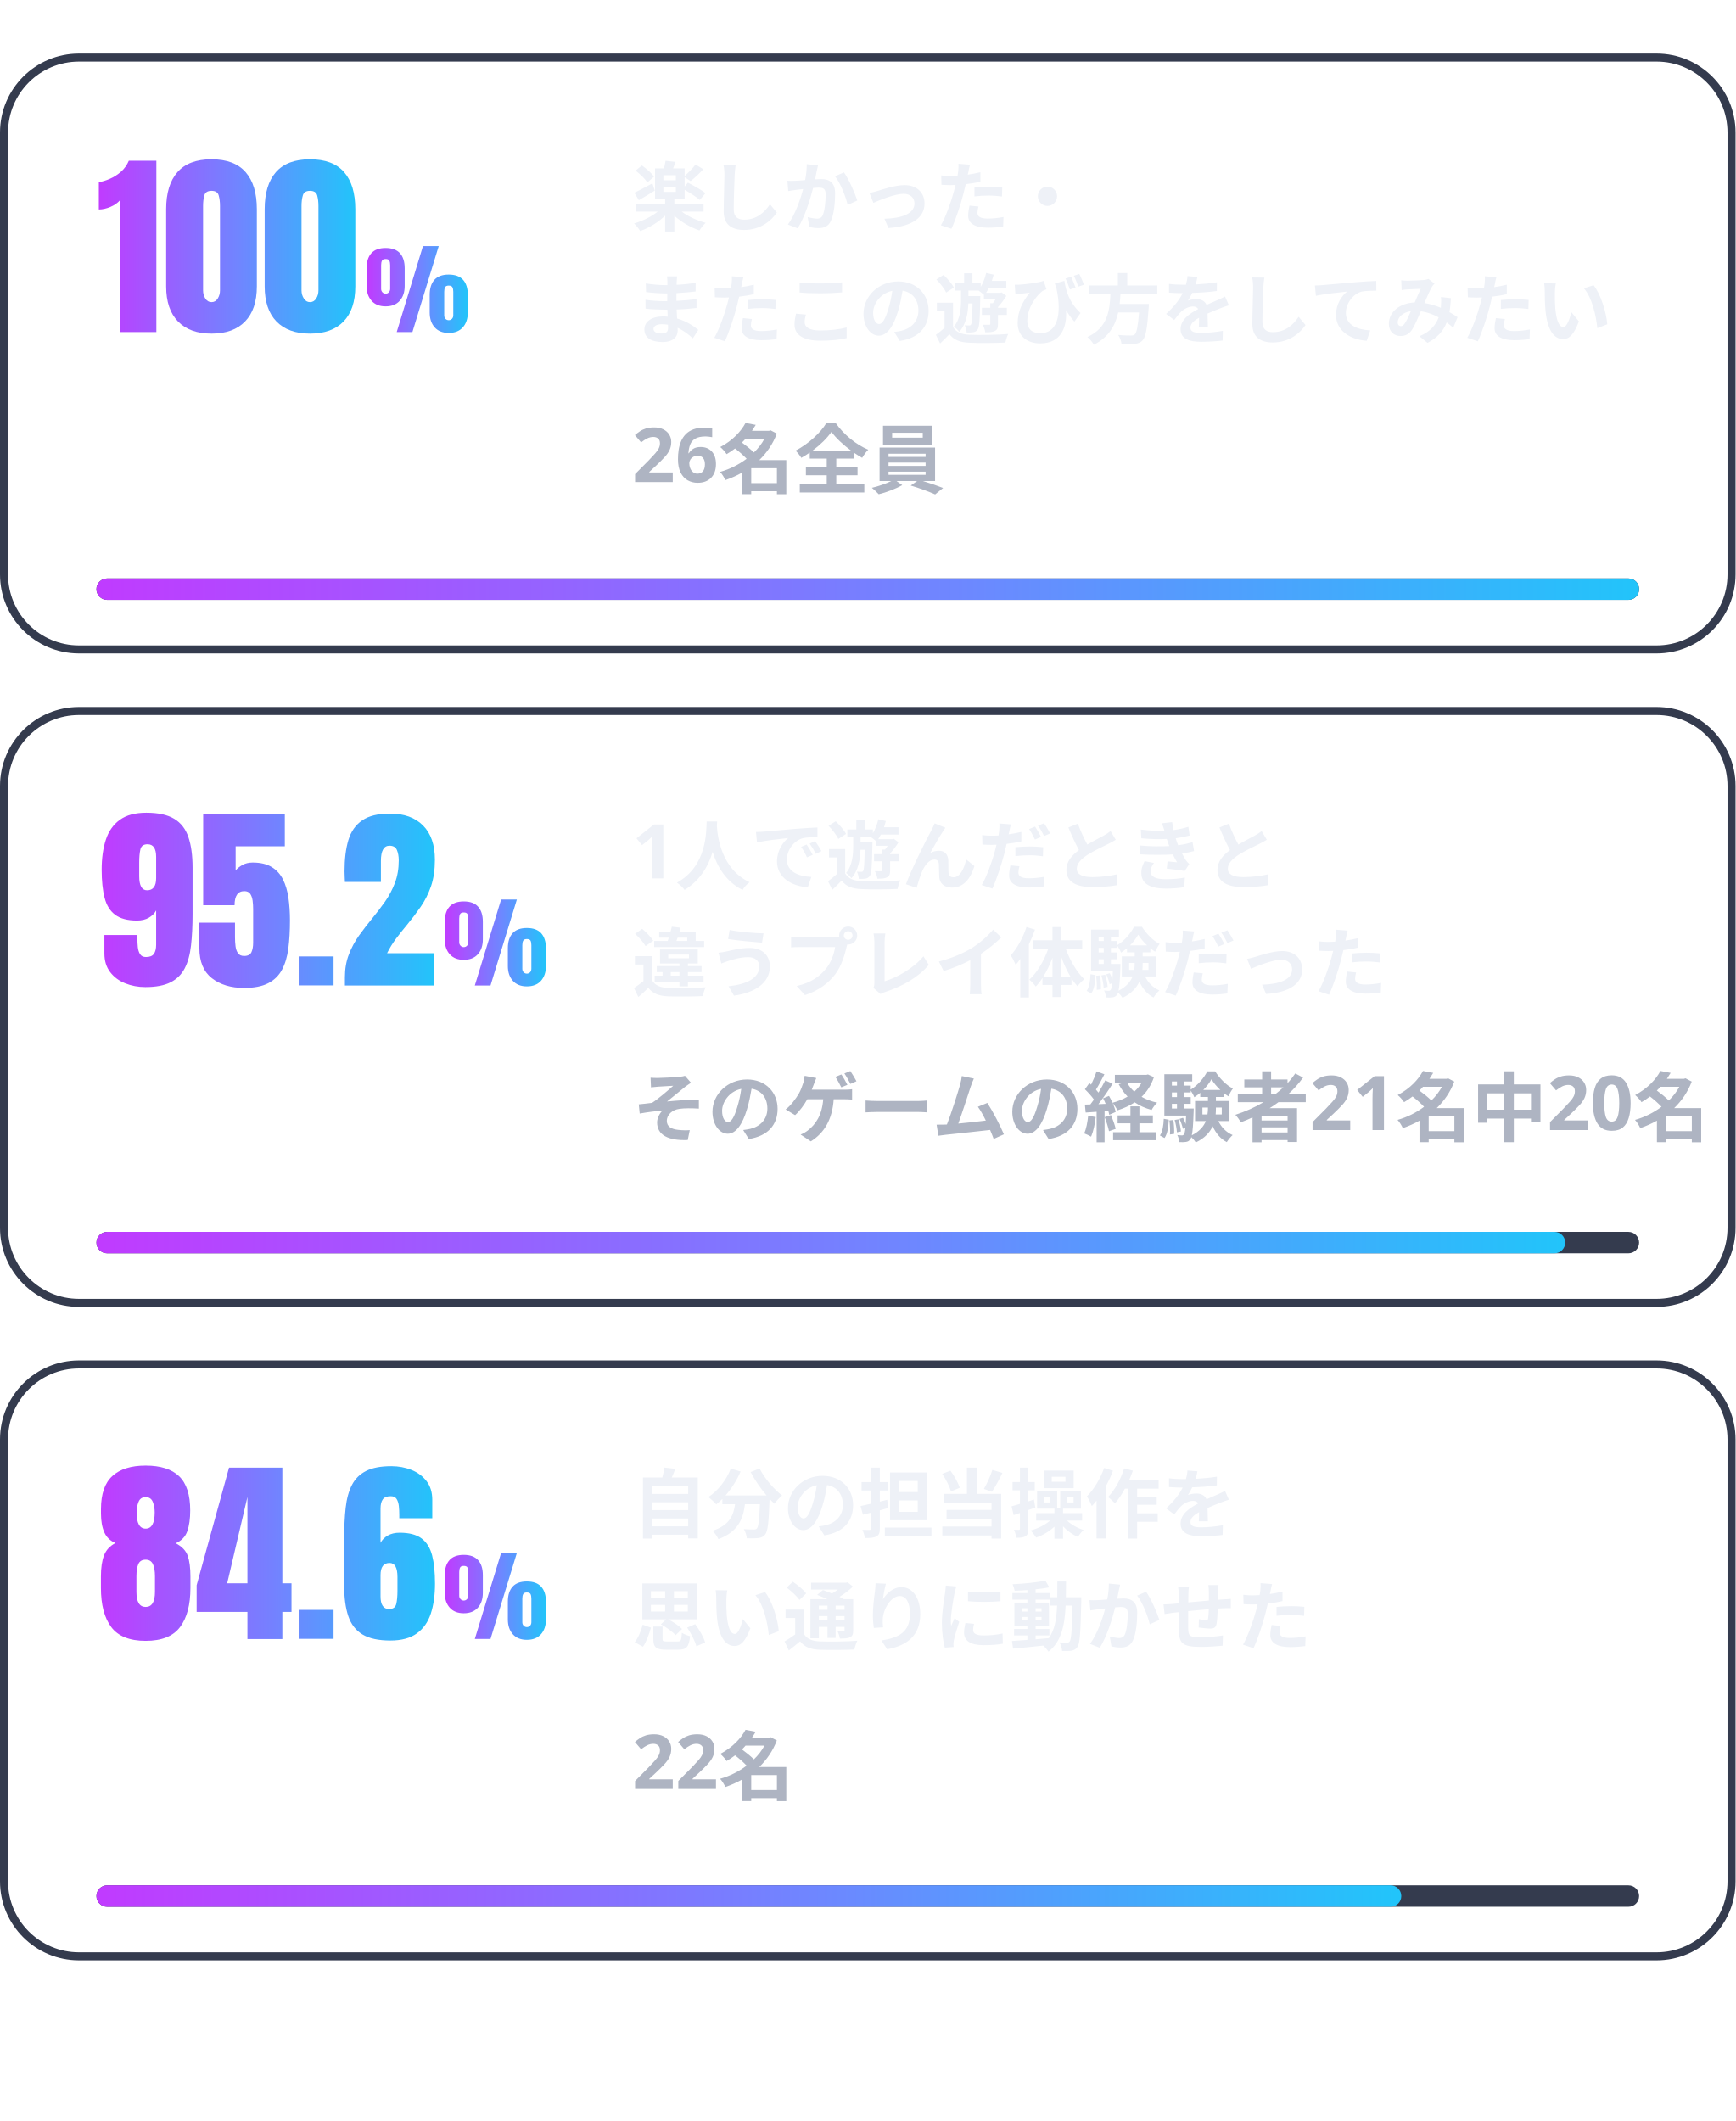
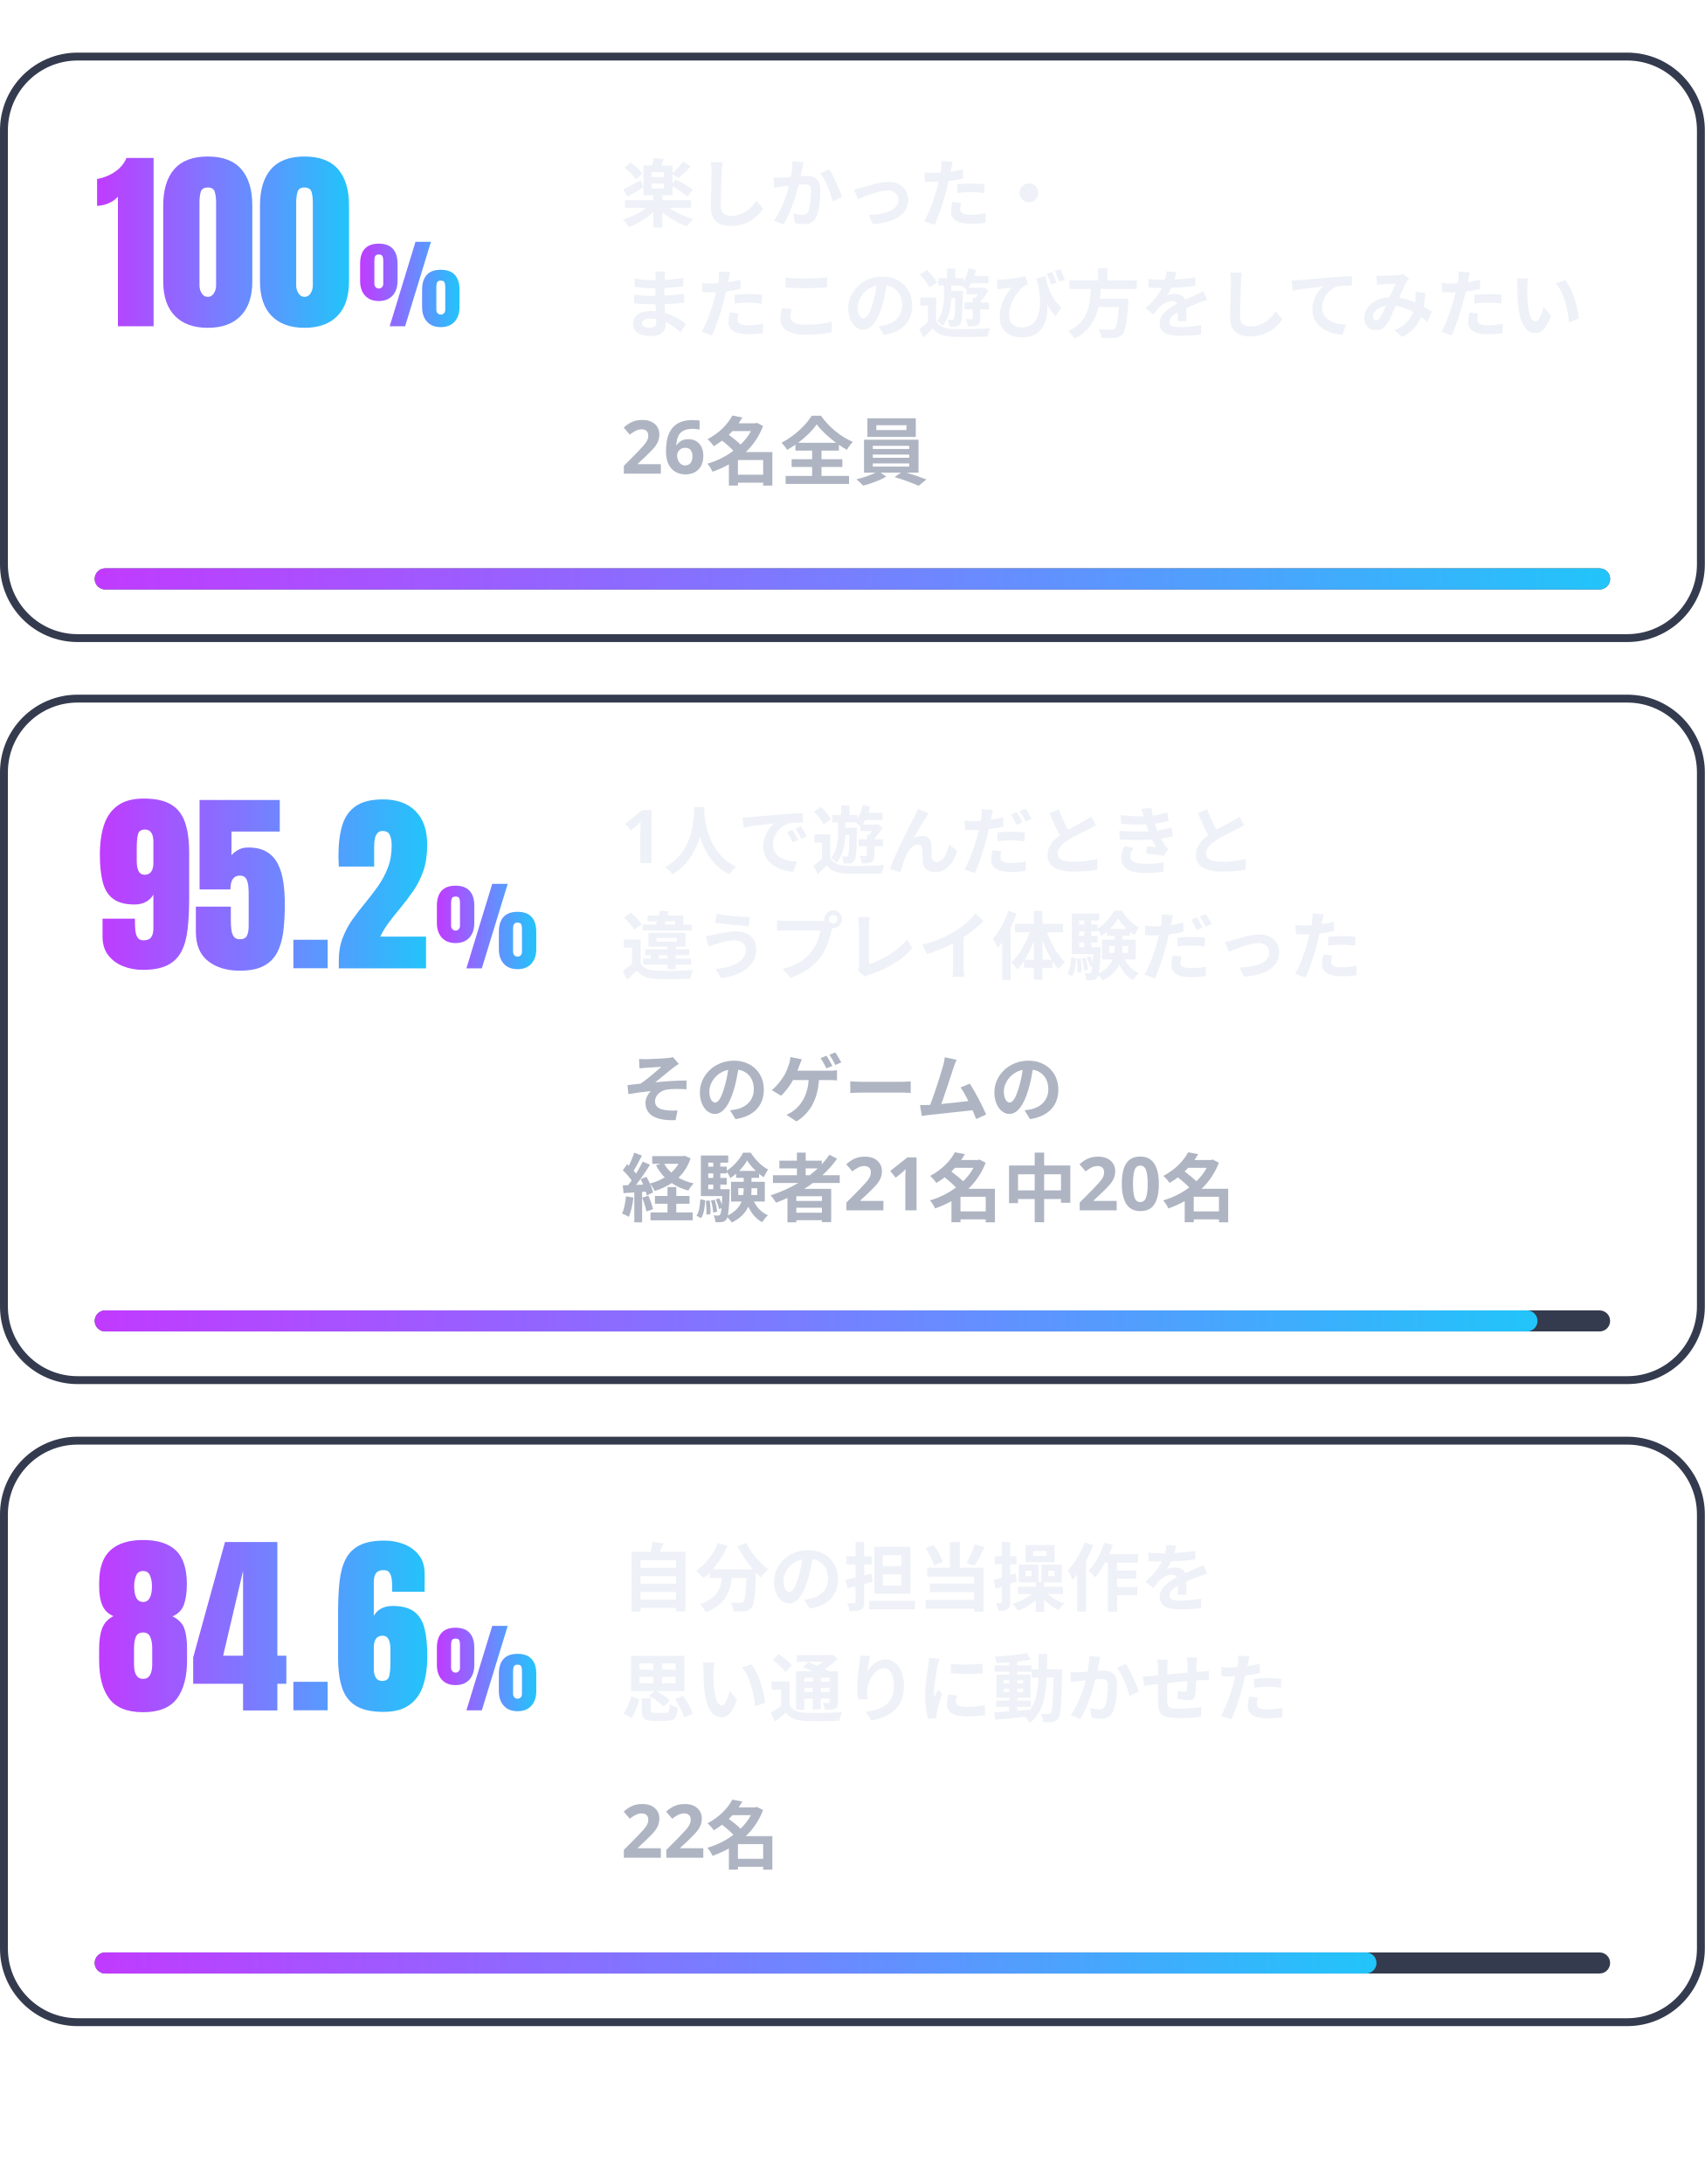
- <svg xmlns="http://www.w3.org/2000/svg" viewBox="0 0 324 396" width="324" height="396" role="img">
+ <svg xmlns="http://www.w3.org/2000/svg" viewBox="0 0 324 415" width="324" height="415" role="img">
  <defs>
    <filter id="glow" x="-30%" y="-30%" width="160%" height="160%">
      <feGaussianBlur stdDeviation="1.6" />
    </filter>
    <linearGradient id="brand" x1="0" y1="0" x2="1" y2="0">
      <stop offset="0" stop-color="#C03BFF" />
      <stop offset=".55" stop-color="#6F86FF" />
      <stop offset="1" stop-color="#22C4FA" />
    </linearGradient>
    <linearGradient id="bg" x1="0" y1="0" x2="1" y2="1">
      <stop offset="0" stop-color="#141827" />
      <stop offset="1" stop-color="#231B35" />
    </linearGradient>
    <style>
.jp{font-family:'Hiragino Sans','Hiragino Kaku Gothic ProN','Yu Gothic UI','Yu Gothic','Meiryo','Noto Sans JP','Noto Sans CJK JP',sans-serif}
.disp{font-family:Impact,Haettenschweiler,'Anton','Arial Narrow Bold','Arial Black',sans-serif}
.gh{font-family:-apple-system,BlinkMacSystemFont,'Segoe UI','Noto Sans',Helvetica,Arial,sans-serif}
.rnd{font-family:RcRounded,'Hiragino Maru Gothic ProN','Yu Gothic UI','Noto Sans JP',sans-serif}
.hand{font-family:RcHand,'Hiragino Maru Gothic ProN','Yu Gothic UI','Noto Sans JP',sans-serif}
.mono{font-family:ui-monospace,SFMono-Regular,'Cascadia Mono',Consolas,'Liberation Mono',monospace}

@keyframes bob{0%,100%{transform:translateY(0)}50%{transform:translateY(-5px)}}
@keyframes blink{0%,90%,100%{transform:scaleY(1)}94%{transform:scaleY(.12)}}
@keyframes flow{to{stroke-dashoffset:-28}}
@keyframes pulse{0%,100%{opacity:.55}50%{opacity:1}}
.bob{animation:bob 2.6s ease-in-out infinite}
.eyes{transform-box:fill-box;transform-origin:center;animation:blink 4.8s infinite}
.flow{stroke-dasharray:6 8;animation:flow 1.1s linear infinite}
.pulse{animation:pulse 2.4s ease-in-out infinite}
@media (prefers-reduced-motion:reduce){.bob,.eyes,.flow,.pulse{animation:none}}
</style>
  </defs>
  <g transform="translate(0 10)">
    <rect x="0.75" y="0.75" width="322.5" height="110.5" rx="14" fill="none" stroke="#343B4E" stroke-width="1.5" />
    <g transform="translate(0 0)">
      <path d="M22.41 52V27.37Q21.76 28.15 20.62 28.63Q19.47 29.11 18.45 29.11V24.01Q19.42 23.86 20.52 23.38Q21.63 22.9 22.59 22.06Q23.54 21.21 24.05 20.01H29.19V52ZM39.49 52.29Q35.44 52.29 33.23 50.02Q31.02 47.75 31.02 43.48V29.06Q31.02 24.55 33.12 22.15Q35.22 19.74 39.49 19.74Q43.77 19.74 45.86 22.15Q47.95 24.55 47.95 29.06V43.48Q47.95 47.75 45.75 50.02Q43.56 52.29 39.49 52.29ZM39.49 46.41Q40.23 46.41 40.65 45.73Q41.07 45.06 41.07 44.23V28.44Q41.07 27.32 40.82 26.47Q40.58 25.63 39.49 25.63Q38.4 25.63 38.15 26.47Q37.91 27.32 37.91 28.44V44.23Q37.91 45.06 38.33 45.73Q38.76 46.41 39.49 46.41ZM57.87 52.29Q53.82 52.29 51.61 50.02Q49.41 47.75 49.41 43.48V29.06Q49.41 24.55 51.5 22.15Q53.6 19.74 57.87 19.74Q62.16 19.74 64.25 22.15Q66.33 24.55 66.33 29.06V43.48Q66.33 47.75 64.14 50.02Q61.94 52.29 57.87 52.29ZM57.87 46.41Q58.61 46.41 59.03 45.73Q59.45 45.06 59.45 44.23V28.44Q59.45 27.32 59.21 26.47Q58.96 25.63 57.87 25.63Q56.78 25.63 56.54 26.47Q56.29 27.32 56.29 28.44V44.23Q56.29 45.06 56.72 45.73Q57.14 46.41 57.87 46.41Z" fill="url(#brand)" />
      <path d="M74.06 52 78.96 35.95H81.9L76.99 52ZM71.99 47.2Q70.3 47.2 69.37 46.16Q68.44 45.12 68.44 43.39V40.09Q68.44 38.26 69.32 37.28Q70.2 36.3 71.99 36.3Q73.78 36.3 74.67 37.28Q75.55 38.26 75.55 40.09V43.39Q75.55 45.12 74.62 46.16Q73.69 47.2 71.99 47.2ZM71.99 44.83Q72.35 44.83 72.59 44.57Q72.84 44.31 72.84 43.93V39.51Q72.84 38.98 72.68 38.67Q72.53 38.36 71.99 38.36Q71.47 38.36 71.31 38.67Q71.15 38.99 71.15 39.51V43.93Q71.15 44.31 71.39 44.57Q71.64 44.83 71.99 44.83ZM83.77 52.16Q82.08 52.16 81.15 51.12Q80.22 50.08 80.22 48.35V45.05Q80.22 43.22 81.1 42.24Q81.98 41.26 83.77 41.26Q85.56 41.26 86.45 42.24Q87.33 43.22 87.33 45.05V48.35Q87.33 50.08 86.4 51.12Q85.47 52.16 83.77 52.16ZM83.77 49.78Q84.13 49.78 84.37 49.53Q84.62 49.27 84.62 48.88V44.47Q84.62 43.94 84.46 43.63Q84.31 43.32 83.77 43.32Q83.25 43.32 83.09 43.63Q82.93 43.94 82.93 44.47V48.88Q82.93 49.27 83.17 49.53Q83.42 49.78 83.77 49.78Z" fill="url(#brand)" />
      <text x="118" y="32" class="gh" font-size="14.1" font-weight="700" fill="#EEF1F7" text-anchor="start">楽しかった・</text>
      <text x="118" y="53" class="gh" font-size="14.1" font-weight="700" fill="#EEF1F7" text-anchor="start">またこの遊び方をしてみたい</text>
      <text x="118" y="80" class="gh" font-size="14.1" font-weight="600" fill="#AEB4C2" text-anchor="start">26名全員</text>
      <rect x="18" y="98" width="288" height="4" rx="2.0" fill="#343B4E" />
      <rect x="18" y="98" width="288.0" height="4" rx="2.0" fill="url(#brand)" />
    </g>
-     <rect x="0.75" y="122.75" width="322.5" height="110.5" rx="14" fill="none" stroke="#343B4E" stroke-width="1.5" />
+     <rect x="0.75" y="122.75" width="322.5" height="129.5" rx="14" fill="none" stroke="#343B4E" stroke-width="1.5" />
    <g transform="translate(0 122)">
      <path d="M27.14 52.29Q25.12 52.29 23.38 51.59Q21.63 50.89 20.56 49.49Q19.49 48.09 19.49 46.02V42.57H25.65V43.23Q25.65 44.03 25.73 44.83Q25.81 45.62 26.15 46.15Q26.48 46.68 27.25 46.68Q28.32 46.68 28.73 46.09Q29.15 45.5 29.15 44.39V37.98Q28.7 38.81 27.79 39.34Q26.88 39.87 25.57 39.87Q22.94 39.87 21.51 38.8Q20.07 37.74 19.53 35.63Q18.98 33.53 18.98 30.37Q18.98 27.17 19.76 24.78Q20.54 22.39 22.37 21.07Q24.19 19.74 27.32 19.74Q30.66 19.74 32.53 20.88Q34.4 22.01 35.17 24.29Q35.95 26.57 35.95 30V38.65Q35.95 41.97 35.66 44.52Q35.38 47.06 34.49 48.78Q33.6 50.51 31.84 51.4Q30.08 52.29 27.14 52.29ZM27.46 34.22Q29.15 34.22 29.15 31.95V27.99Q29.15 25.63 27.55 25.63Q26.43 25.63 26.21 26.58Q25.99 27.53 25.99 29.02V31.6Q25.99 34.22 27.46 34.22ZM45.57 52.45Q41.89 52.45 39.55 50.63Q37.22 48.8 37.22 45.02V40.27H43.87V43.01Q43.87 43.86 43.97 44.66Q44.07 45.46 44.43 45.97Q44.79 46.48 45.57 46.48Q46.61 46.48 46.94 45.78Q47.26 45.08 47.26 43.99V37.7Q47.26 36.92 47.16 36.16Q47.06 35.4 46.72 34.89Q46.37 34.38 45.61 34.38Q43.79 34.38 43.79 37.01H37.93V20.01H53.17V26.01H43.99V30.51Q44.47 29.93 45.27 29.49Q46.08 29.04 47.17 29.04Q49.35 29.04 50.72 29.88Q52.09 30.71 52.83 32.2Q53.57 33.69 53.85 35.65Q54.13 37.61 54.13 39.87Q54.13 42.75 53.83 45.07Q53.53 47.39 52.65 49.04Q51.77 50.69 50.07 51.57Q48.37 52.45 45.57 52.45ZM55.76 51.98V46.57H62.27V51.98ZM64.39 52V50.47Q64.39 48.09 65.13 46.2Q65.86 44.3 67.02 42.67Q68.19 41.05 69.48 39.48Q70.73 37.96 71.87 36.35Q73 34.74 73.72 32.86Q74.44 30.98 74.44 28.64Q74.44 27.51 74.1 26.71Q73.76 25.9 72.71 25.9Q71.11 25.9 71.11 28.75V32.66H64.39Q64.37 32.24 64.35 31.71Q64.32 31.18 64.32 30.69Q64.32 27.24 65.04 24.84Q65.77 22.43 67.62 21.17Q69.46 19.9 72.8 19.9Q76.78 19.9 78.99 22.14Q81.19 24.37 81.19 28.51Q81.19 31.33 80.47 33.45Q79.74 35.56 78.54 37.3Q77.34 39.03 75.91 40.76Q74.89 41.97 73.94 43.24Q72.98 44.52 72.26 45.97H80.97V52Z" fill="url(#brand)" />
      <path d="M88.64 52 93.55 35.95H96.49L91.57 52ZM86.58 47.2Q84.89 47.2 83.96 46.16Q83.03 45.12 83.03 43.39V40.09Q83.03 38.26 83.91 37.28Q84.79 36.3 86.58 36.3Q88.37 36.3 89.25 37.28Q90.14 38.26 90.14 40.09V43.39Q90.14 45.12 89.21 46.16Q88.28 47.2 86.58 47.2ZM86.58 44.83Q86.93 44.83 87.18 44.57Q87.42 44.31 87.42 43.93V39.51Q87.42 38.98 87.27 38.67Q87.12 38.36 86.58 38.36Q86.05 38.36 85.89 38.67Q85.73 38.99 85.73 39.51V43.93Q85.73 44.31 85.98 44.57Q86.23 44.83 86.58 44.83ZM98.36 52.16Q96.67 52.16 95.74 51.12Q94.81 50.08 94.81 48.35V45.05Q94.81 43.22 95.69 42.24Q96.57 41.26 98.36 41.26Q100.15 41.26 101.03 42.24Q101.92 43.22 101.92 45.05V48.35Q101.92 50.08 100.99 51.12Q100.06 52.16 98.36 52.16ZM98.36 49.78Q98.71 49.78 98.96 49.53Q99.2 49.27 99.2 48.88V44.47Q99.2 43.94 99.05 43.63Q98.89 43.32 98.36 43.32Q97.83 43.32 97.67 43.63Q97.51 43.94 97.51 44.47V48.88Q97.51 49.27 97.76 49.53Q98 49.78 98.36 49.78Z" fill="url(#brand)" />
      <text x="118" y="32" class="gh" font-size="14.1" font-weight="700" fill="#EEF1F7" text-anchor="start">1人で遊んだときと</text>
      <text x="118" y="53" class="gh" font-size="14.1" font-weight="700" fill="#EEF1F7" text-anchor="start">違うプレイ体験だった</text>
-       <text x="118" y="80" class="gh" font-size="14.1" font-weight="600" fill="#AEB4C2" text-anchor="start">そのゲームの経験者21名中20名</text>
-       <rect x="18" y="98" width="288" height="4" rx="2.0" fill="#343B4E" />
-       <rect x="18" y="98" width="274.2" height="4" rx="2.0" fill="url(#brand)" />
+       <text x="118" y="80" class="gh" font-size="14.1" font-weight="600" fill="#AEB4C2" text-anchor="start">そのゲームの</text>
+       <text x="118" y="99" class="gh" font-size="14.1" font-weight="600" fill="#AEB4C2" text-anchor="start">経験者21名中20名</text>
+       <rect x="18" y="117" width="288" height="4" rx="2.0" fill="#343B4E" />
+       <rect x="18" y="117" width="274.2" height="4" rx="2.0" fill="url(#brand)" />
    </g>
-     <rect x="0.75" y="244.75" width="322.5" height="110.5" rx="14" fill="none" stroke="#343B4E" stroke-width="1.5" />
-     <g transform="translate(0 244)">
+     <rect x="0.75" y="263.75" width="322.5" height="110.5" rx="14" fill="none" stroke="#343B4E" stroke-width="1.5" />
+     <g transform="translate(0 263)">
      <path d="M27.19 52.35Q22.69 52.35 20.76 49.77Q18.84 47.19 18.84 42.46V40.34Q18.84 37.9 19.42 36.4Q20 34.89 21.56 34.09Q20.09 33.49 19.47 32.08Q18.85 30.68 18.85 28.59V27.75Q18.85 23.5 20.99 21.57Q23.12 19.63 27.19 19.63Q31.37 19.63 33.44 21.62Q35.51 23.61 35.51 28.01Q35.51 30.31 34.97 31.87Q34.42 33.44 32.8 34.13Q34.53 35.02 35.04 36.46Q35.55 37.9 35.55 40.34V42.46Q35.55 47.19 33.62 49.77Q31.7 52.35 27.19 52.35ZM27.19 31.4Q28.88 31.4 28.88 28.35Q28.88 27.33 28.53 26.42Q28.17 25.52 27.19 25.52Q26.21 25.52 25.86 26.42Q25.5 27.33 25.5 28.35Q25.5 31.4 27.19 31.4ZM27.19 46.02Q28.93 46.02 28.93 43.21V40.28Q28.93 38.83 28.54 38.01Q28.15 37.2 27.19 37.2Q26.19 37.2 25.83 38.01Q25.47 38.83 25.47 40.28V43.21Q25.47 46.02 27.19 46.02ZM46.19 52.02V46.95H36.71V41.96L42.76 20.01H52.71V41.61H54.42V46.95H52.71V52.02ZM42.41 41.61H46.19V25.5ZM55.76 51.98V46.57H62.27V51.98ZM72.87 52.29Q69.55 52.29 67.67 51.16Q65.79 50.02 65.02 47.73Q64.25 45.44 64.25 42.03V33.38Q64.25 30.06 64.53 27.51Q64.81 24.97 65.7 23.25Q66.59 21.52 68.35 20.63Q70.11 19.74 73.06 19.74Q75.07 19.74 76.82 20.44Q78.56 21.14 79.63 22.53Q80.7 23.92 80.7 26.01V29.46H74.54V28.8Q74.54 28.01 74.46 27.21Q74.38 26.41 74.05 25.88Q73.73 25.35 72.95 25.35Q71.87 25.35 71.46 25.94Q71.04 26.53 71.04 27.64V34.05Q71.49 33.2 72.4 32.68Q73.31 32.16 74.62 32.16Q77.27 32.16 78.7 33.23Q80.12 34.29 80.67 36.4Q81.21 38.5 81.21 41.66Q81.21 44.86 80.43 47.25Q79.65 49.64 77.82 50.96Q76 52.29 72.87 52.29ZM72.64 46.41Q73.76 46.41 73.98 45.45Q74.2 44.5 74.2 43.01V40.43Q74.2 37.81 72.73 37.81Q71.04 37.81 71.04 40.08V44.04Q71.04 46.41 72.64 46.41Z" fill="url(#brand)" />
      <path d="M88.64 52 93.55 35.95H96.49L91.57 52ZM86.58 47.2Q84.89 47.2 83.96 46.16Q83.03 45.12 83.03 43.39V40.09Q83.03 38.26 83.91 37.28Q84.79 36.3 86.58 36.3Q88.37 36.3 89.25 37.28Q90.14 38.26 90.14 40.09V43.39Q90.14 45.12 89.21 46.16Q88.28 47.2 86.58 47.2ZM86.58 44.83Q86.93 44.83 87.18 44.57Q87.42 44.31 87.42 43.93V39.51Q87.42 38.98 87.27 38.67Q87.12 38.36 86.58 38.36Q86.05 38.36 85.89 38.67Q85.73 38.99 85.73 39.51V43.93Q85.73 44.31 85.98 44.57Q86.23 44.83 86.58 44.83ZM98.36 52.16Q96.67 52.16 95.74 51.12Q94.81 50.08 94.81 48.35V45.05Q94.81 43.22 95.69 42.24Q96.57 41.26 98.36 41.26Q100.15 41.26 101.03 42.24Q101.92 43.22 101.92 45.05V48.35Q101.92 50.08 100.99 51.12Q100.06 52.16 98.36 52.16ZM98.36 49.78Q98.71 49.78 98.96 49.53Q99.2 49.27 99.2 48.88V44.47Q99.2 43.94 99.05 43.63Q98.89 43.32 98.36 43.32Q97.83 43.32 97.67 43.63Q97.51 43.94 97.51 44.47V48.88Q97.51 49.27 97.76 49.53Q98 49.78 98.36 49.78Z" fill="url(#brand)" />
      <text x="118" y="32" class="gh" font-size="14.1" font-weight="700" fill="#EEF1F7" text-anchor="start">自分の担当操作を</text>
      <text x="118" y="53" class="gh" font-size="14.1" font-weight="700" fill="#EEF1F7" text-anchor="start">思い通りに動かせた</text>
      <text x="118" y="80" class="gh" font-size="14.1" font-weight="600" fill="#AEB4C2" text-anchor="start">22名</text>
      <rect x="18" y="98" width="288" height="4" rx="2.0" fill="#343B4E" />
      <rect x="18" y="98" width="243.6" height="4" rx="2.0" fill="url(#brand)" />
    </g>
  </g>
</svg>
